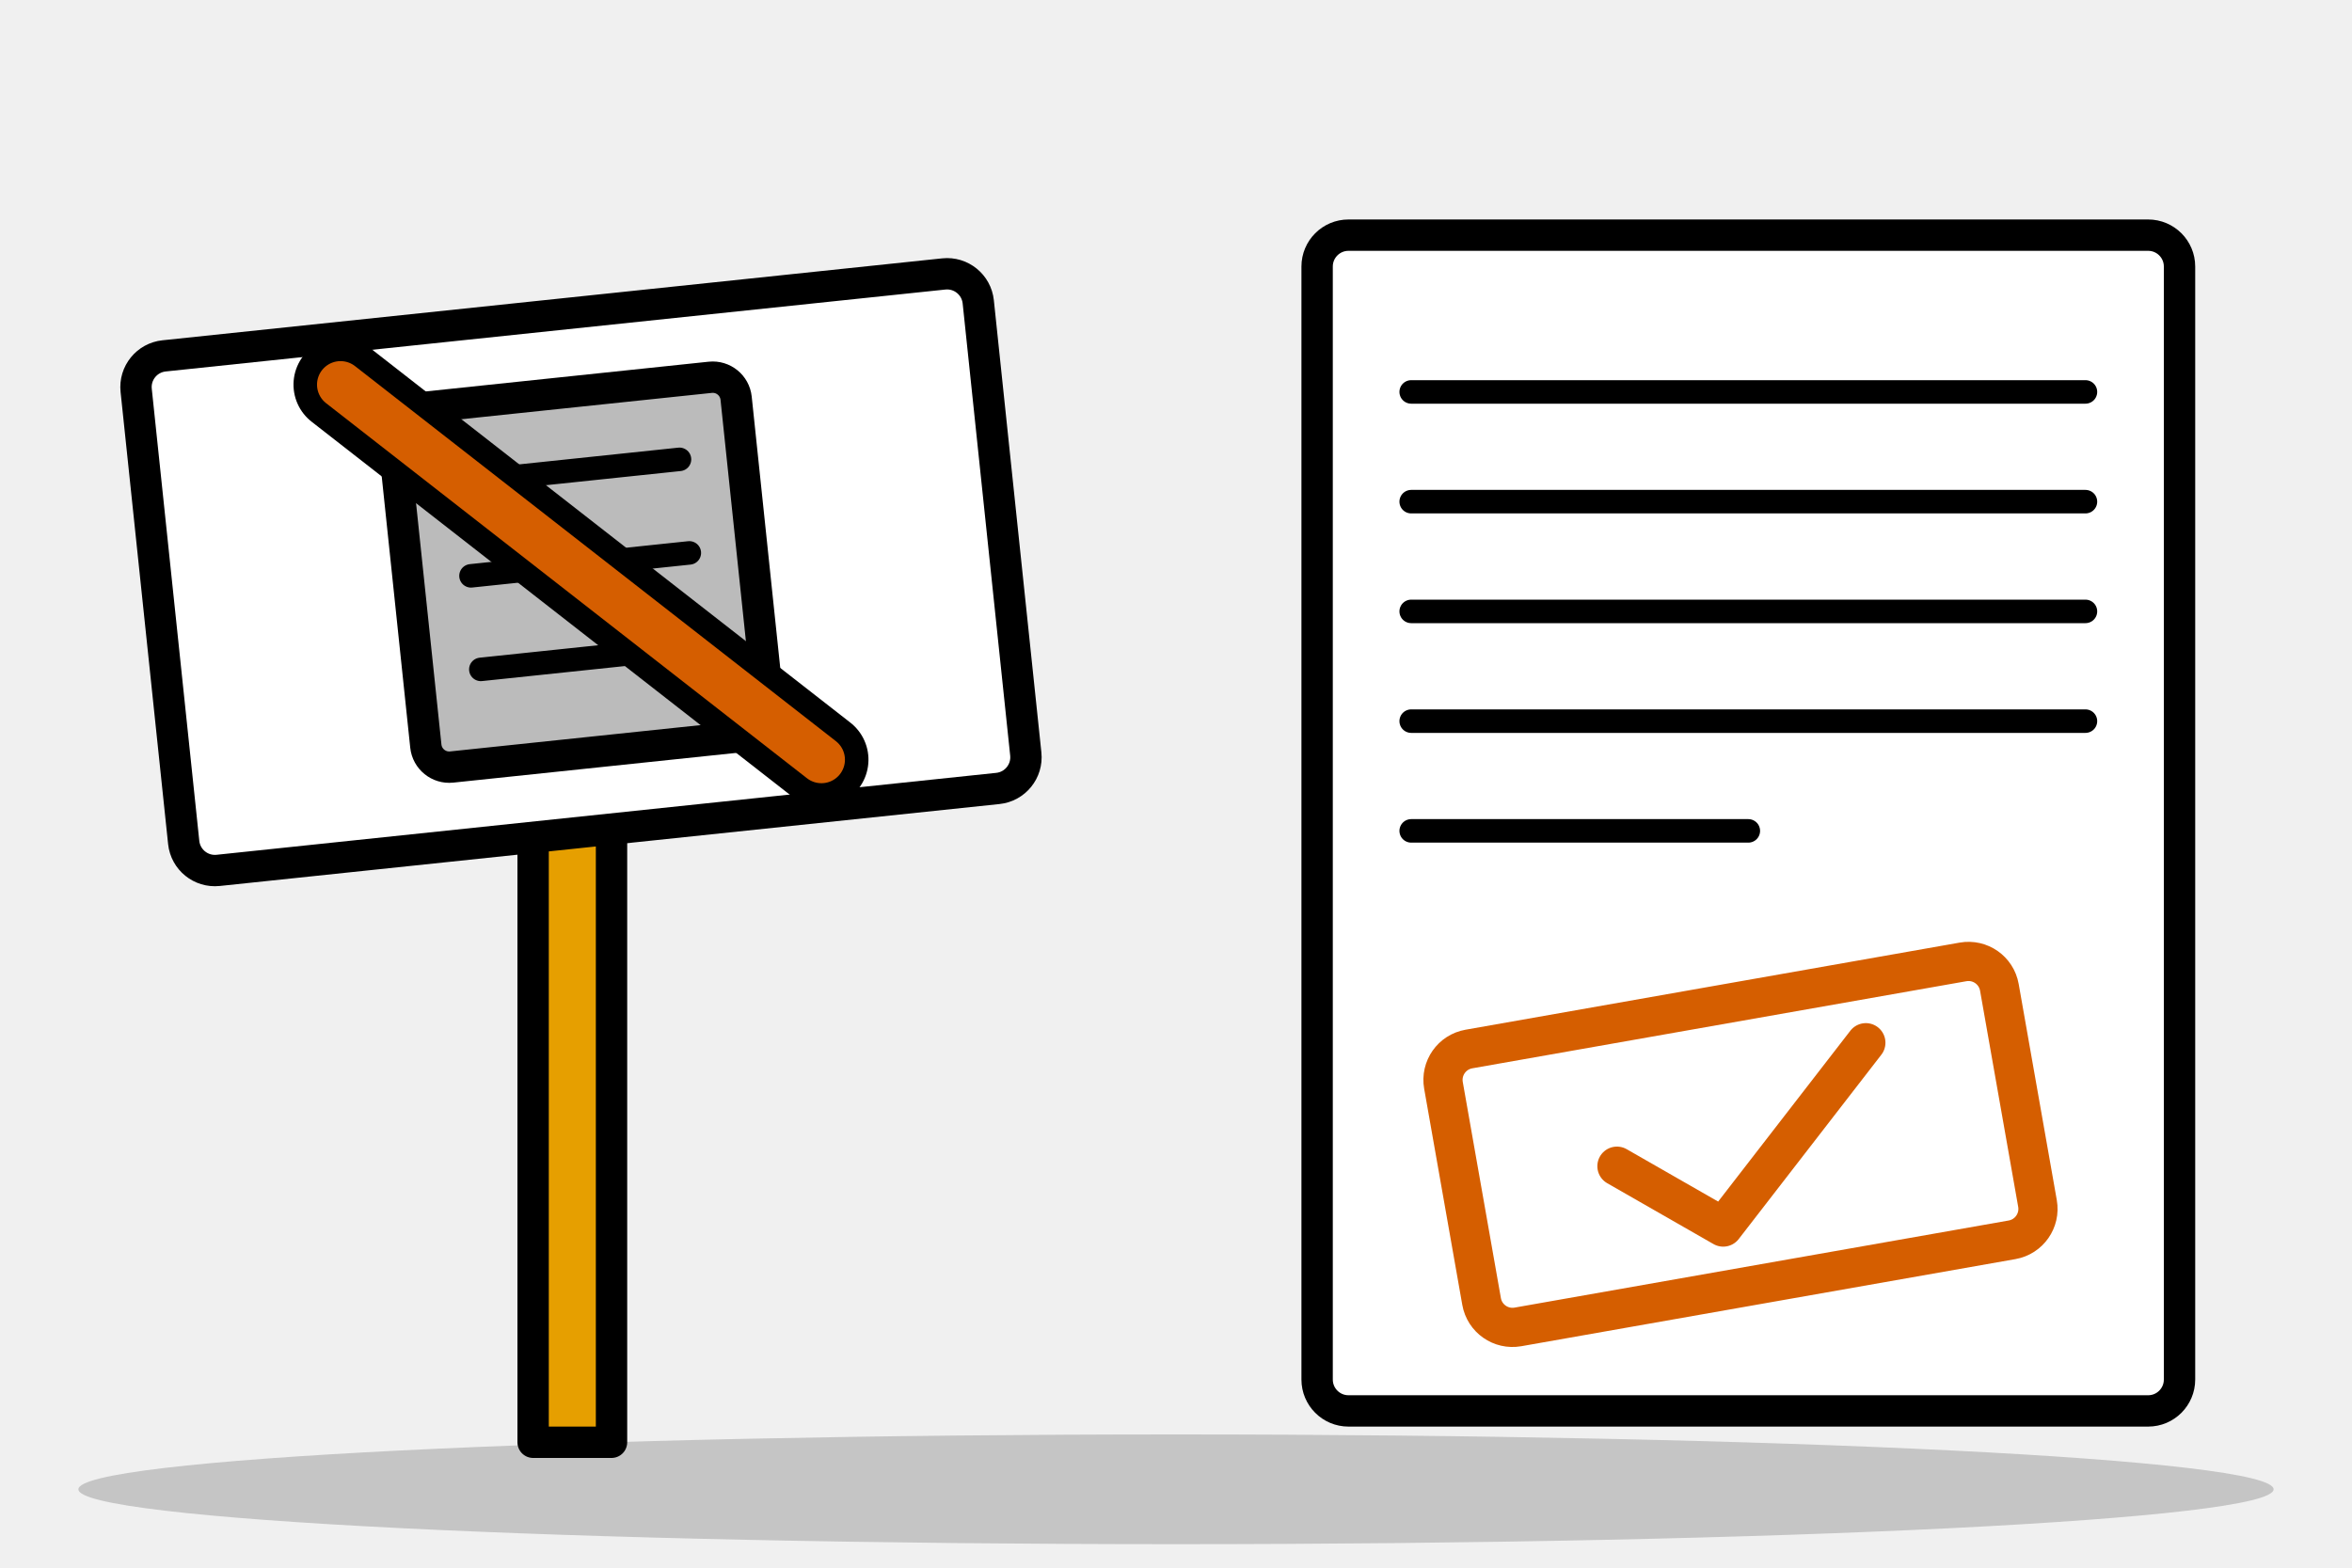
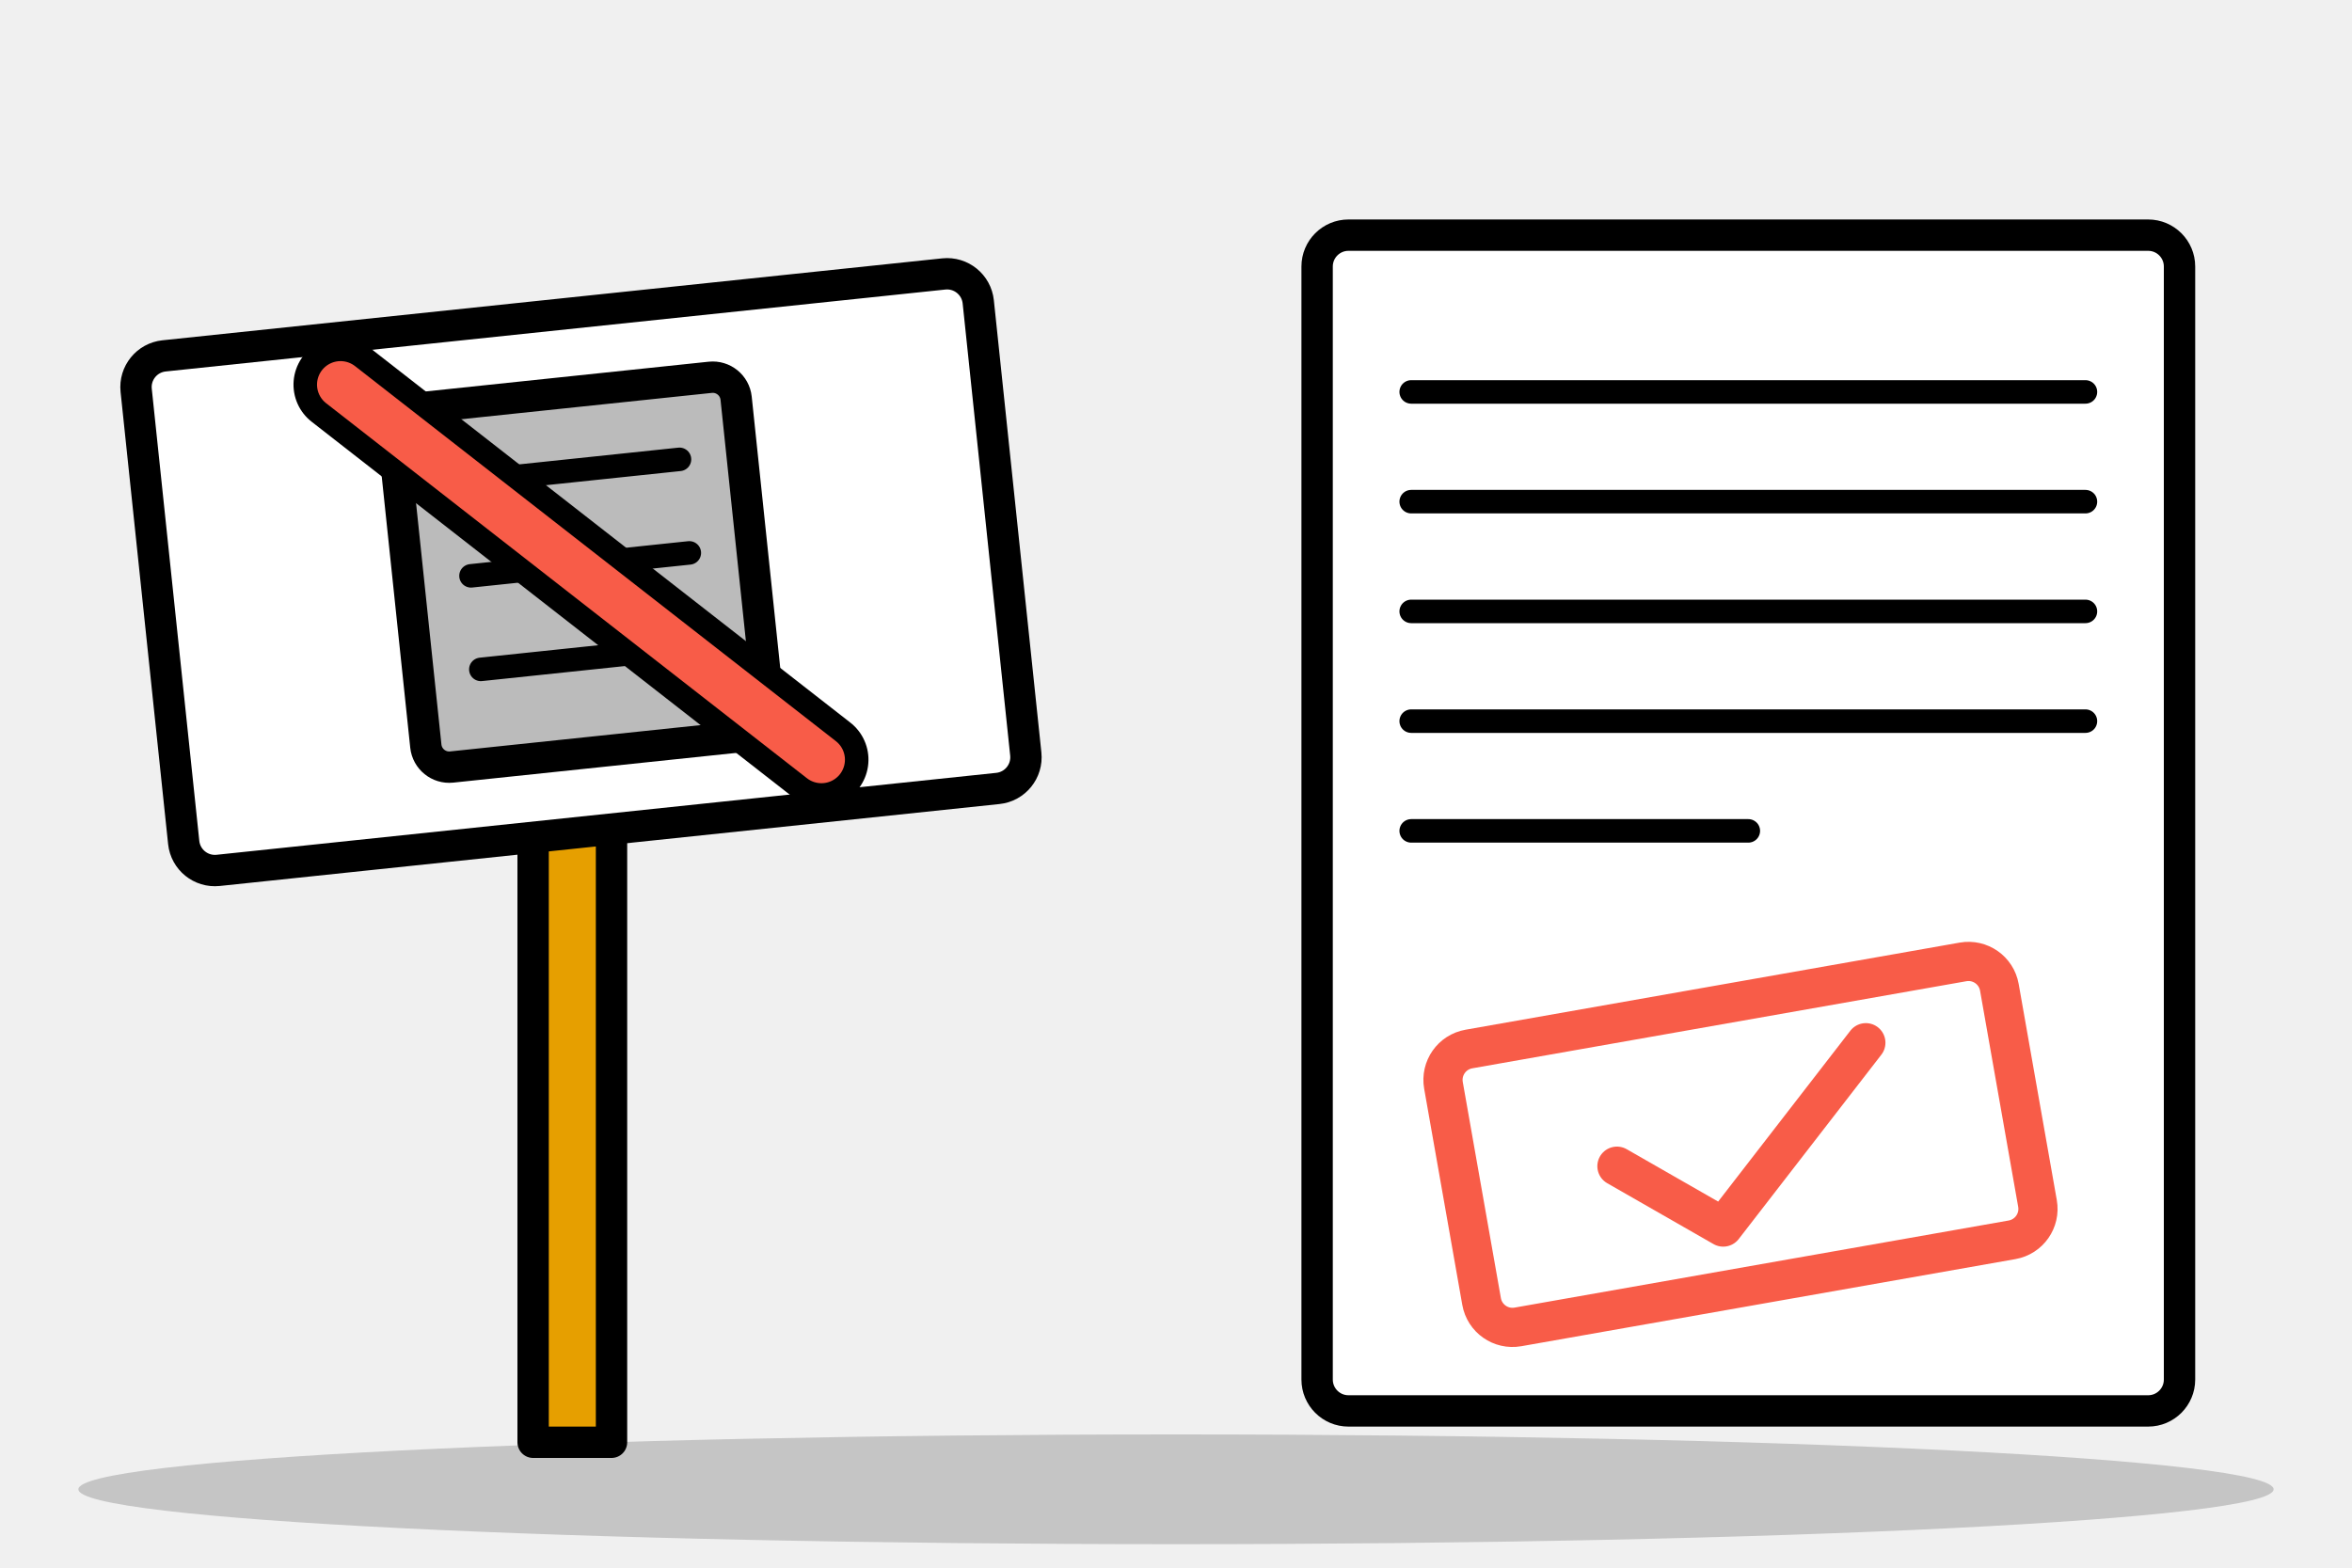
<svg xmlns="http://www.w3.org/2000/svg" viewBox="0 0 300 200">
  <ellipse cx="150" cy="190" rx="140" ry="7" fill="#000" opacity=".18" />
  <g stroke="#000" stroke-width="4" stroke-linejoin="round" stroke-linecap="round">
    <rect x="68" y="100" width="10" height="84" rx="0" fill="#E69F00" />
    <g transform="rotate(-6 74 72)">
      <rect x="20" y="40" width="108" height="66" rx="4" fill="#FFFFFF" />
      <rect x="52" y="50" width="44" height="46" rx="3" fill="#BBBBBB" />
      <line x1="60" y1="60" x2="88" y2="60" stroke="#000" stroke-width="3" />
      <line x1="60" y1="72" x2="88" y2="72" stroke="#000" stroke-width="3" />
      <line x1="60" y1="84" x2="88" y2="84" stroke="#000" stroke-width="3" />
      <line x1="46" y1="46" x2="102" y2="100" stroke="#000" stroke-width="12" />
-       <line x1="46" y1="46" x2="102" y2="100" stroke="#D55E00" stroke-width="6" />
+       <line x1="46" y1="46" x2="102" y2="100" stroke="#F85C48" stroke-width="6" />
    </g>
    <rect x="168" y="30" width="110" height="150" rx="4" fill="#FFFFFF" />
    <line x1="180" y1="50" x2="266" y2="50" stroke="#000" stroke-width="3" />
    <line x1="180" y1="64" x2="266" y2="64" stroke="#000" stroke-width="3" />
    <line x1="180" y1="78" x2="266" y2="78" stroke="#000" stroke-width="3" />
    <line x1="180" y1="92" x2="266" y2="92" stroke="#000" stroke-width="3" />
    <line x1="180" y1="106" x2="223" y2="106" stroke="#000" stroke-width="3" />
    <g transform="rotate(-10 222 146)">
-       <rect x="186" y="128" width="72" height="36" rx="4" fill="none" stroke="#D55E00" stroke-width="5" />
-       <path d="M206 146 L218 156 L240 136" fill="none" stroke="#D55E00" stroke-width="5" />
+       <rect x="186" y="128" width="72" height="36" rx="4" fill="none" stroke="#F85C48" stroke-width="5" />
+       <path d="M206 146 L218 156 L240 136" fill="none" stroke="#F85C48" stroke-width="5" />
    </g>
  </g>
</svg>
